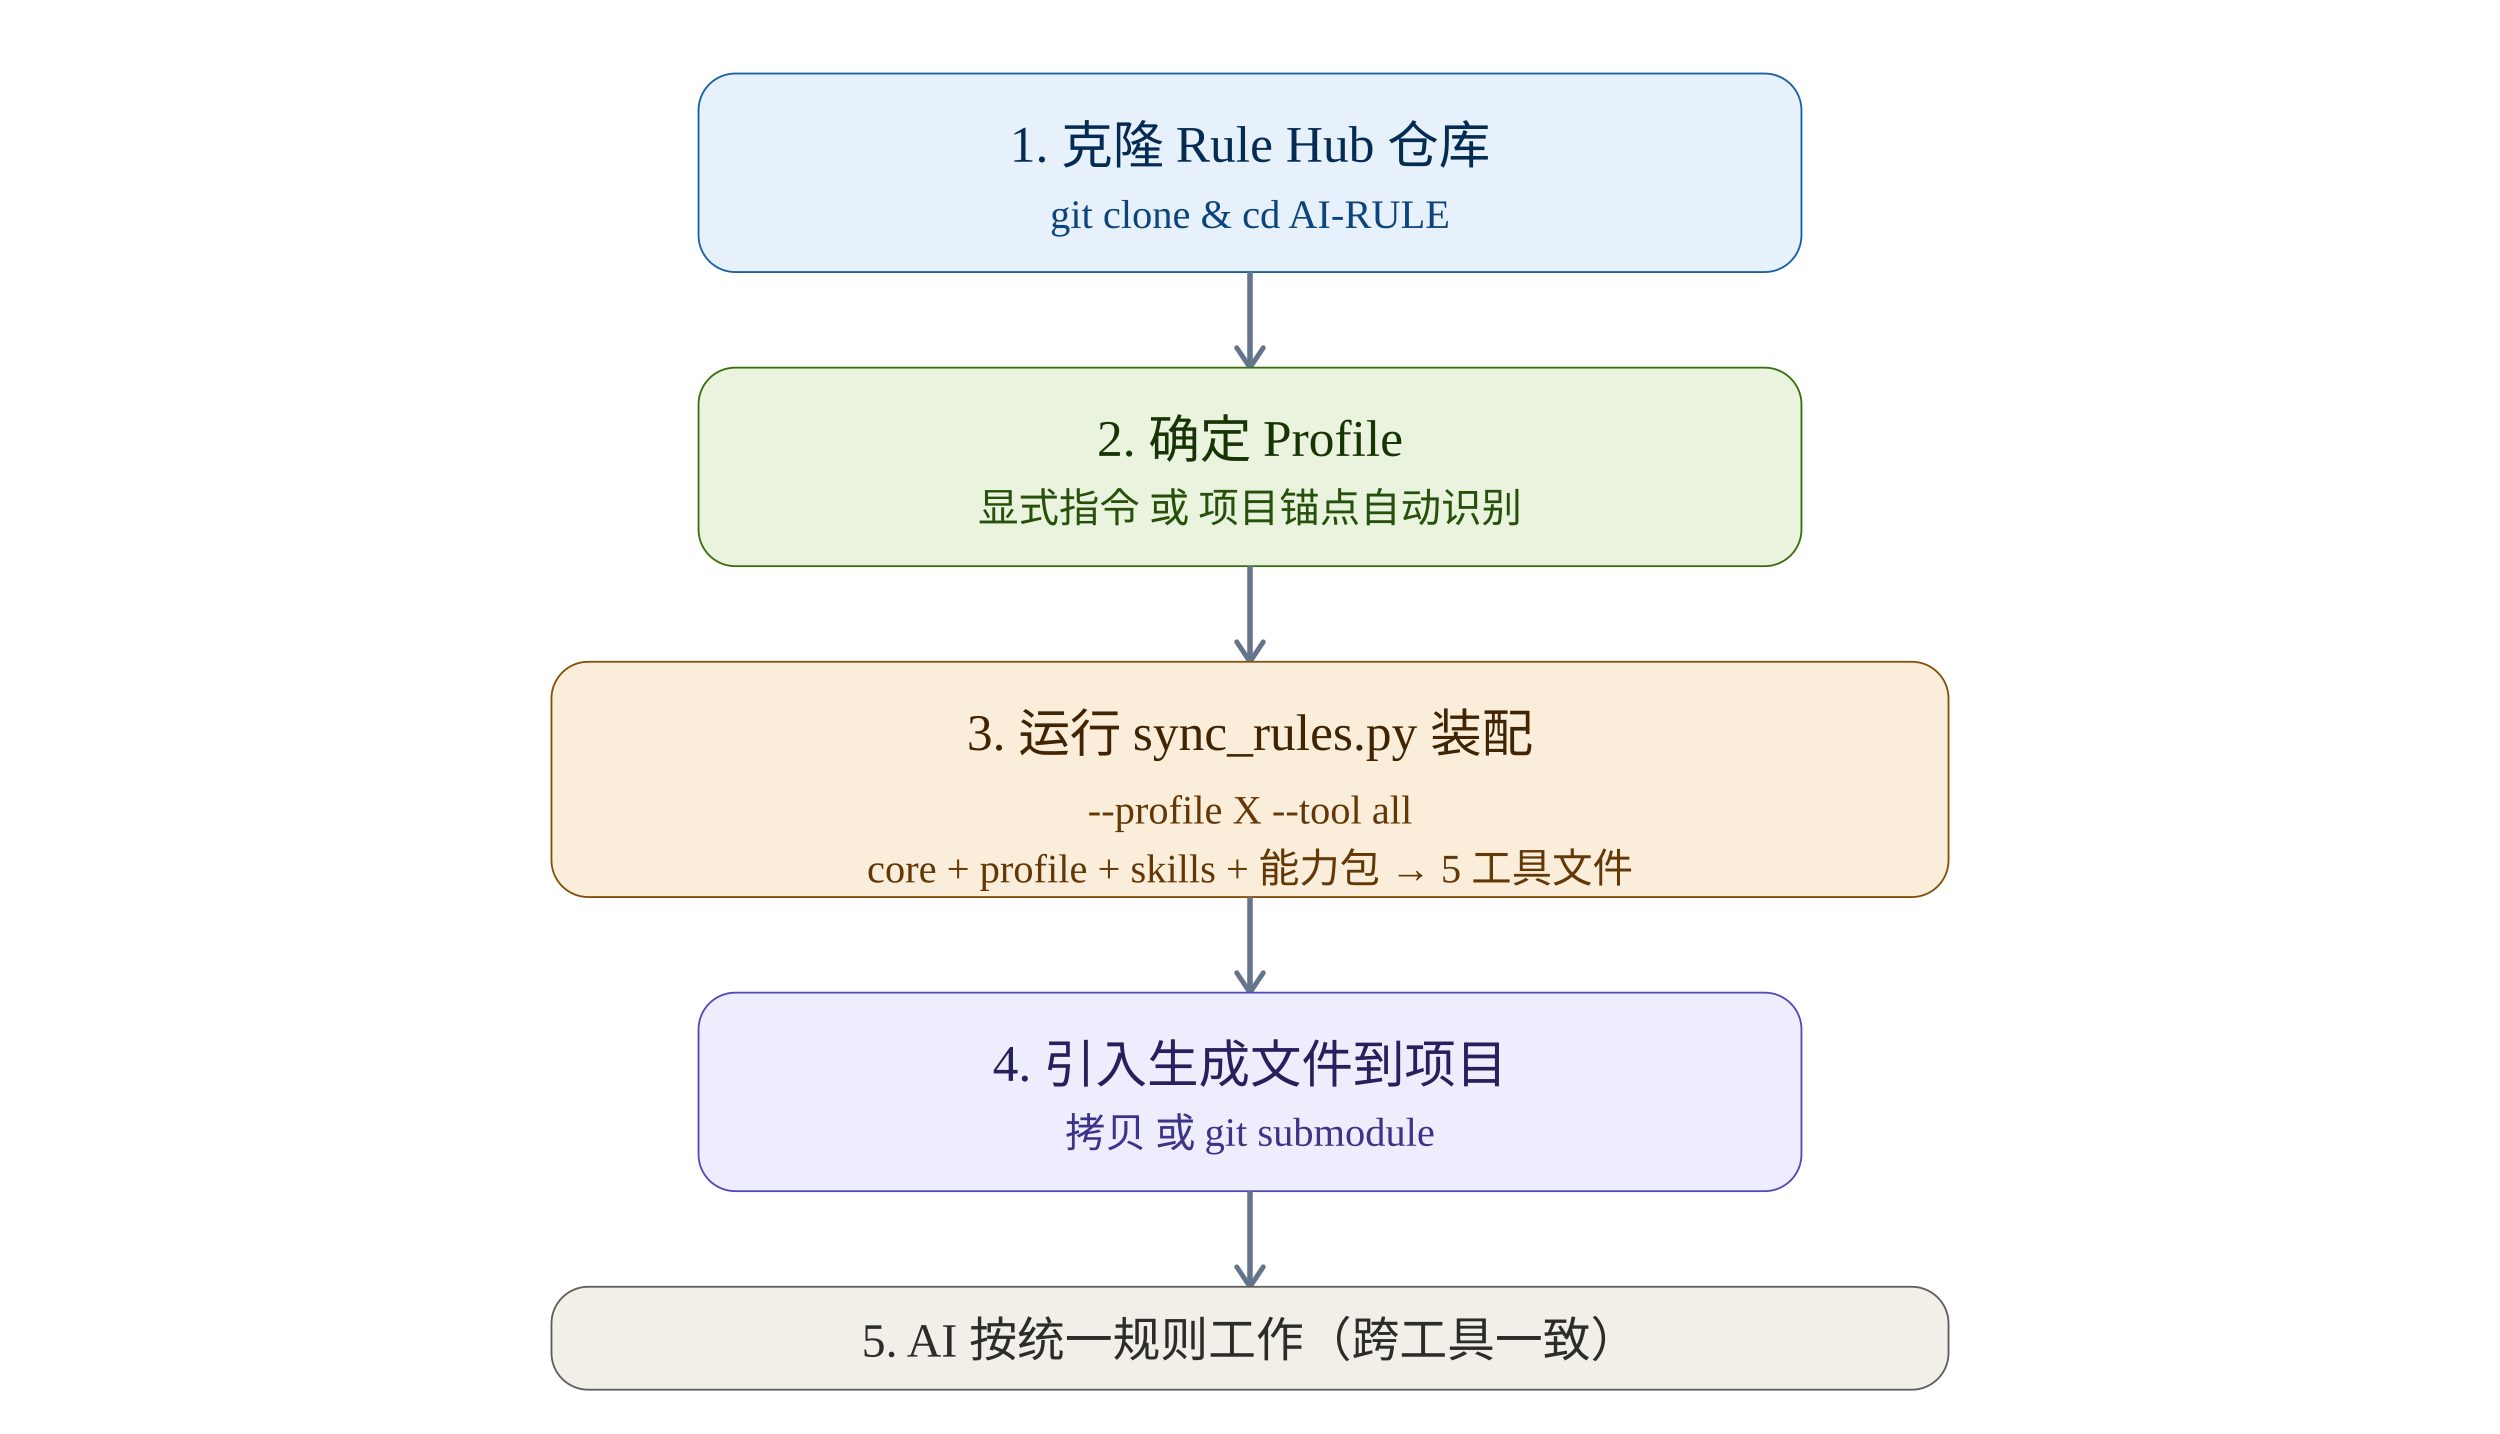
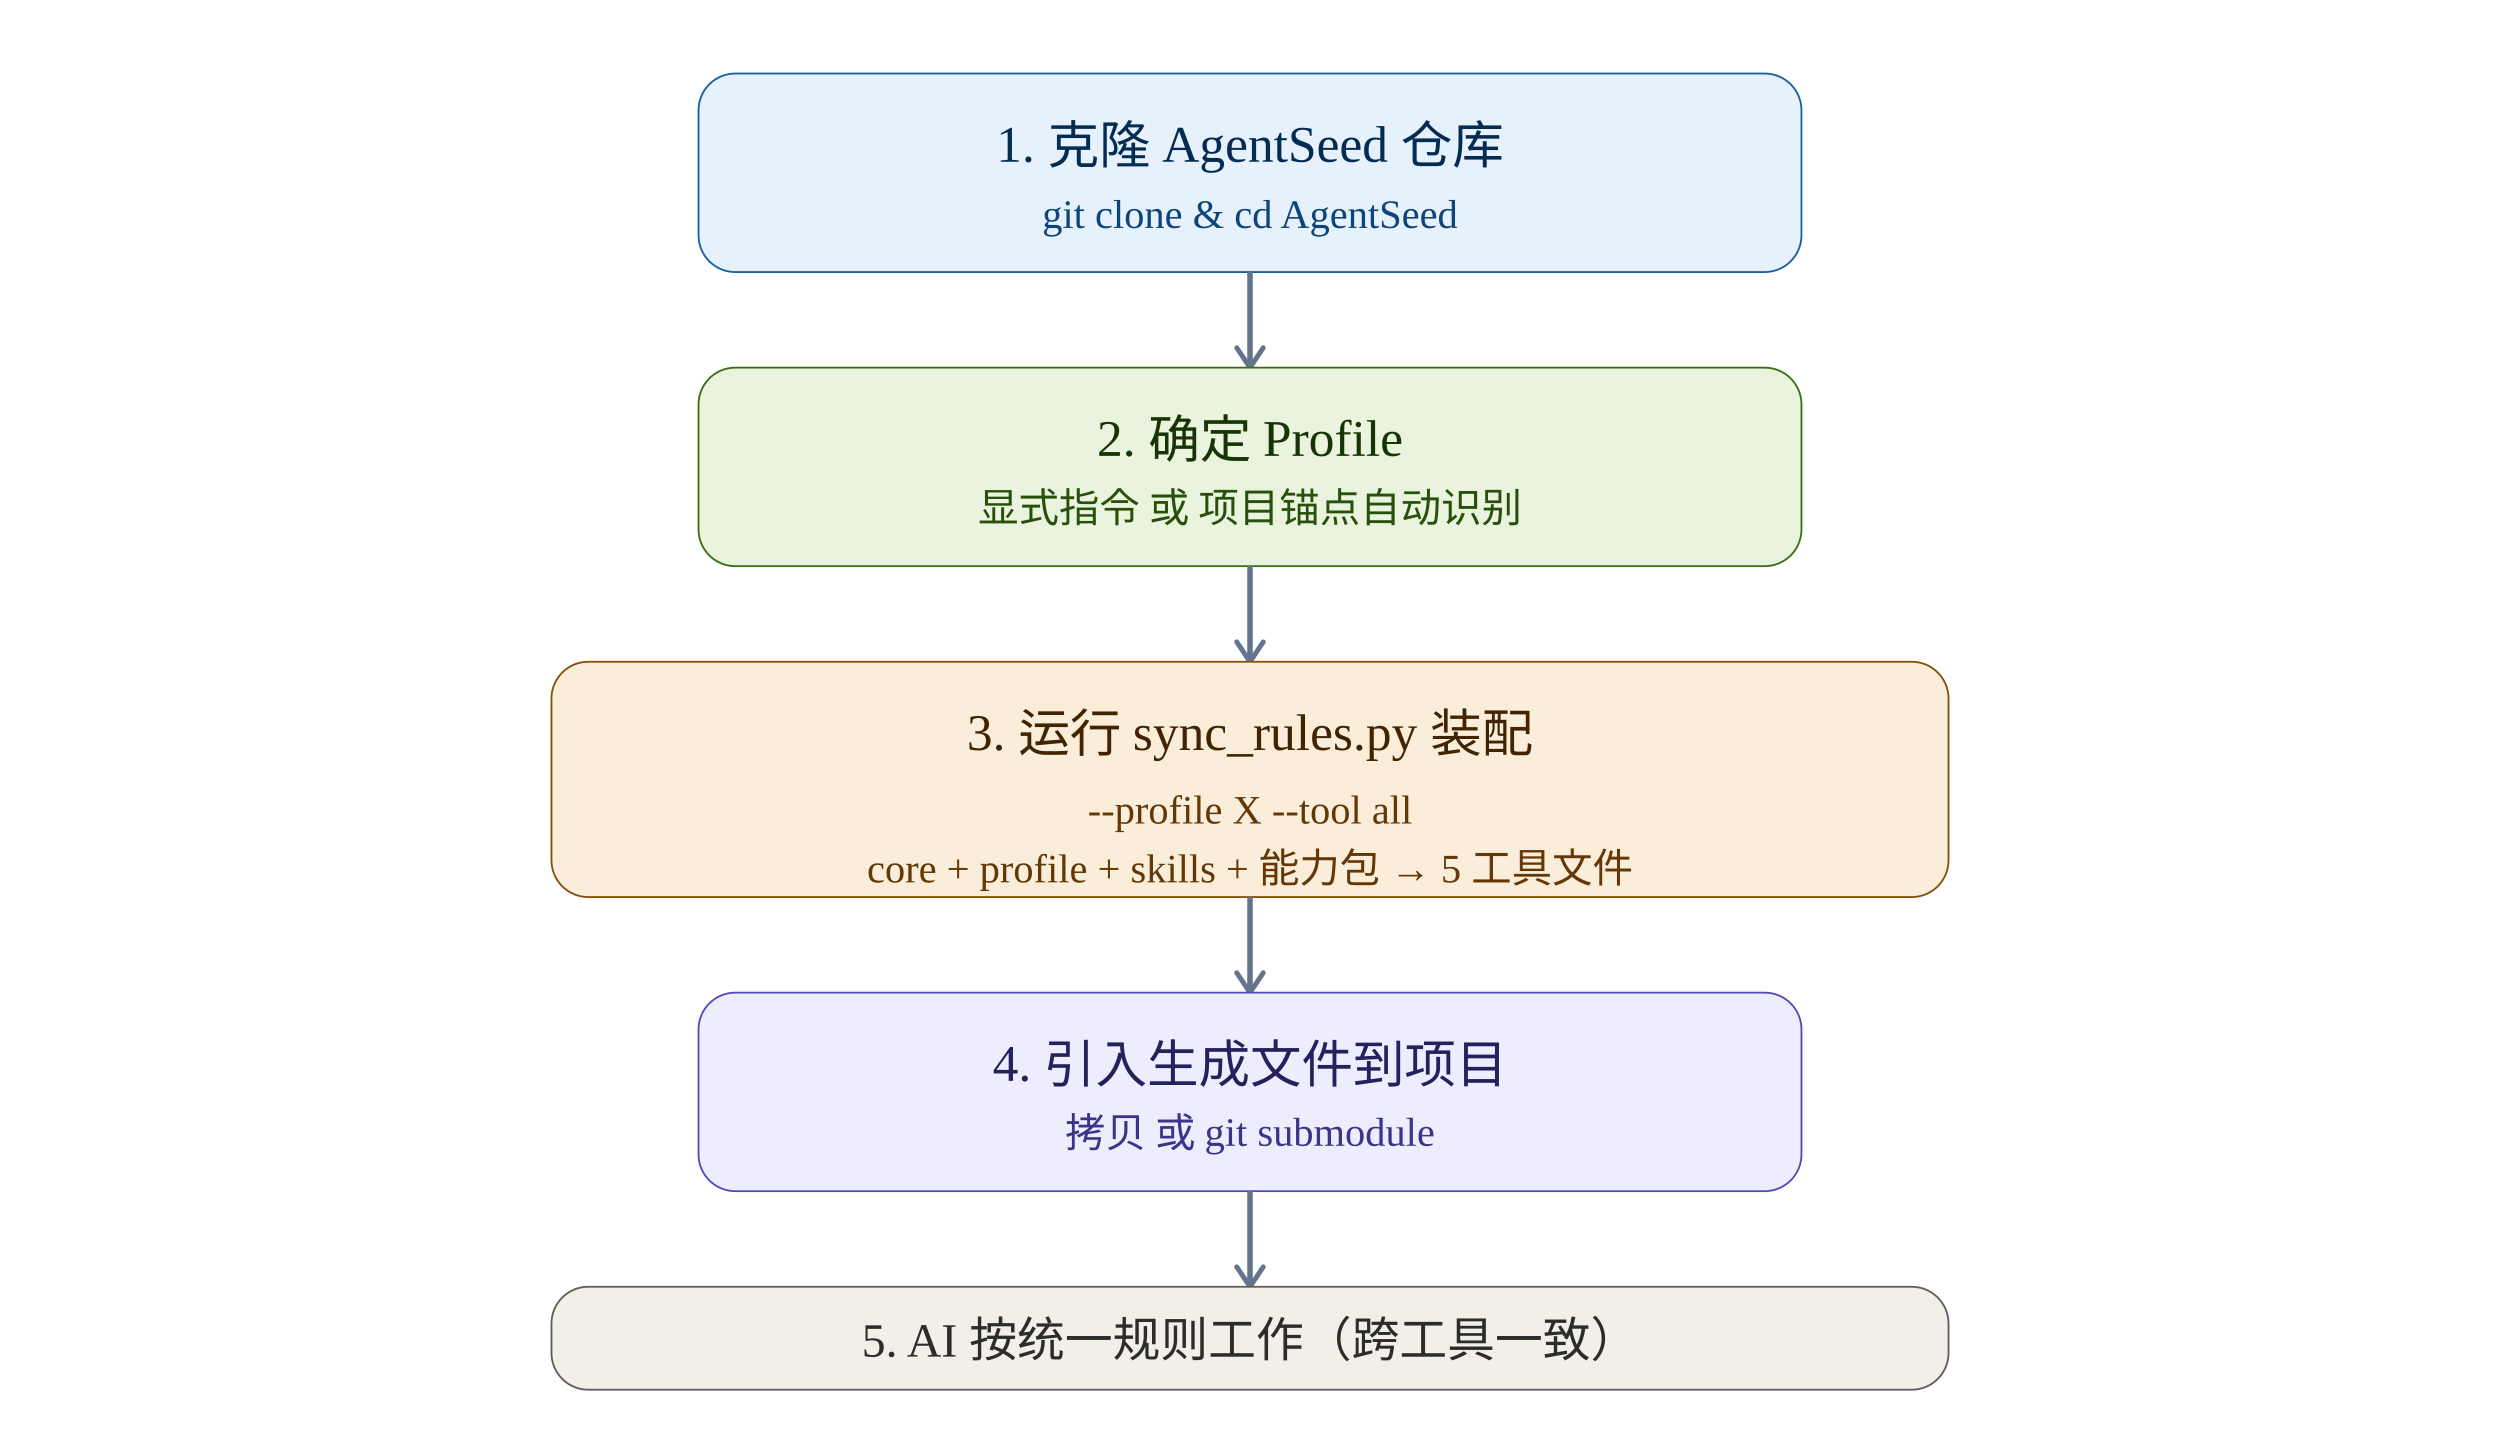
<svg xmlns="http://www.w3.org/2000/svg" viewBox="0 0 680 390" width="680" height="390" role="img">
  <defs>
    <marker id="arrow2" viewBox="0 0 10 10" refX="8" refY="5" markerWidth="6" markerHeight="6" orient="auto-start-reverse">
      <path d="M2 1L8 5L2 9" fill="none" stroke="#64748b" stroke-width="1.5" stroke-linecap="round" stroke-linejoin="round" />
    </marker>
  </defs>
  <rect x="190" y="20" width="300" height="54" rx="10" fill="#E6F1FB" stroke="#185FA5" stroke-width="0.5" />
-   <text x="340" y="44" text-anchor="middle" font-size="14" fill="#042C53" font-weight="500">1. 克隆 Rule Hub 仓库</text>
-   <text x="340" y="62" text-anchor="middle" font-size="11" fill="#0C447C">git clone &amp; cd AI-RULE</text>
+   <text x="340" y="44" text-anchor="middle" font-size="14" fill="#042C53" font-weight="500">1. 克隆 AgentSeed 仓库</text>
+   <text x="340" y="62" text-anchor="middle" font-size="11" fill="#0C447C">git clone &amp; cd AgentSeed</text>
  <line x1="340" y1="74" x2="340" y2="100" stroke="#64748b" stroke-width="1.5" marker-end="url(#arrow2)" />
  <rect x="190" y="100" width="300" height="54" rx="10" fill="#EAF3DE" stroke="#3B6D11" stroke-width="0.5" />
  <text x="340" y="124" text-anchor="middle" font-size="14" fill="#173404" font-weight="500">2. 确定 Profile</text>
  <text x="340" y="142" text-anchor="middle" font-size="11" fill="#27500A">显式指令 或 项目锚点自动识别</text>
  <line x1="340" y1="154" x2="340" y2="180" stroke="#64748b" stroke-width="1.5" marker-end="url(#arrow2)" />
  <rect x="150" y="180" width="380" height="64" rx="10" fill="#FAEEDA" stroke="#854F0B" stroke-width="0.5" />
  <text x="340" y="204" text-anchor="middle" font-size="14" fill="#412402" font-weight="500">3. 运行 sync_rules.py 装配</text>
  <text x="340" y="224" text-anchor="middle" font-size="11" fill="#633806">--profile X --tool all</text>
  <text x="340" y="240" text-anchor="middle" font-size="11" fill="#633806">core + profile + skills + 能力包 → 5 工具文件</text>
  <line x1="340" y1="244" x2="340" y2="270" stroke="#64748b" stroke-width="1.5" marker-end="url(#arrow2)" />
  <rect x="190" y="270" width="300" height="54" rx="10" fill="#EEEDFE" stroke="#534AB7" stroke-width="0.5" />
  <text x="340" y="294" text-anchor="middle" font-size="14" fill="#26215C" font-weight="500">4. 引入生成文件到项目</text>
  <text x="340" y="312" text-anchor="middle" font-size="11" fill="#3C3489">拷贝 或 git submodule</text>
  <line x1="340" y1="324" x2="340" y2="350" stroke="#64748b" stroke-width="1.5" marker-end="url(#arrow2)" />
  <rect x="150" y="350" width="380" height="28" rx="10" fill="#F1EFE8" stroke="#5F5E5A" stroke-width="0.5" />
  <text x="340" y="369" text-anchor="middle" font-size="13" fill="#2C2C2A" font-weight="500">5. AI 按统一规则工作（跨工具一致）</text>
</svg>
